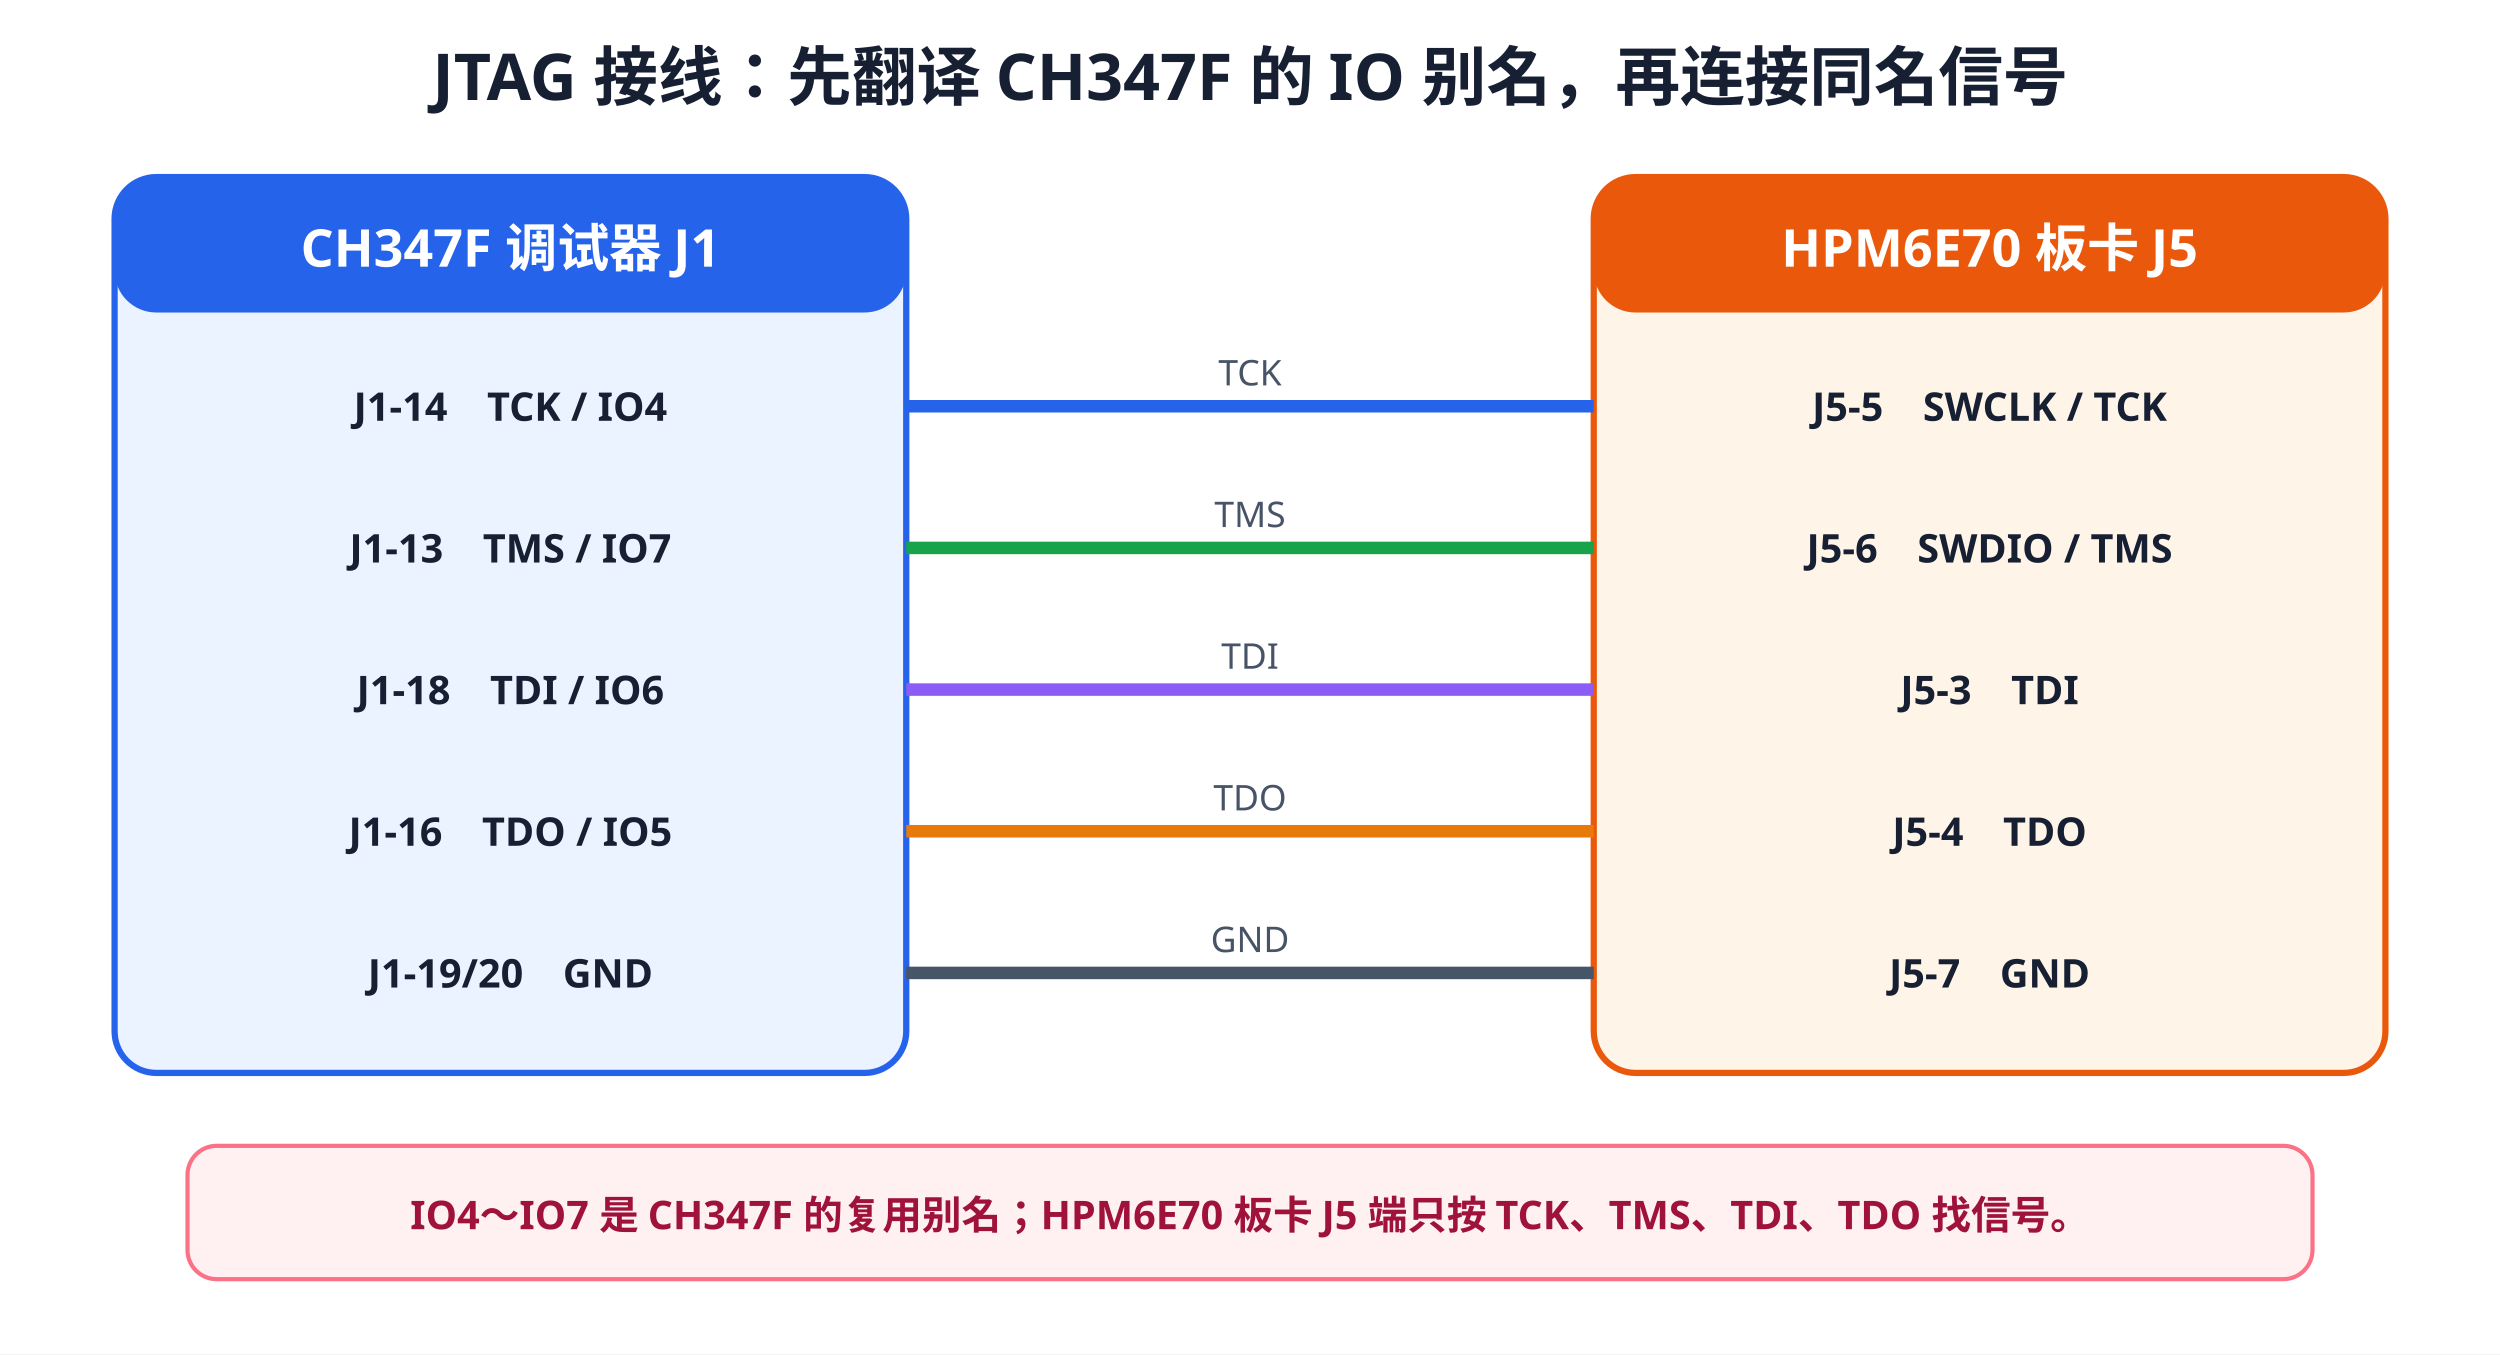
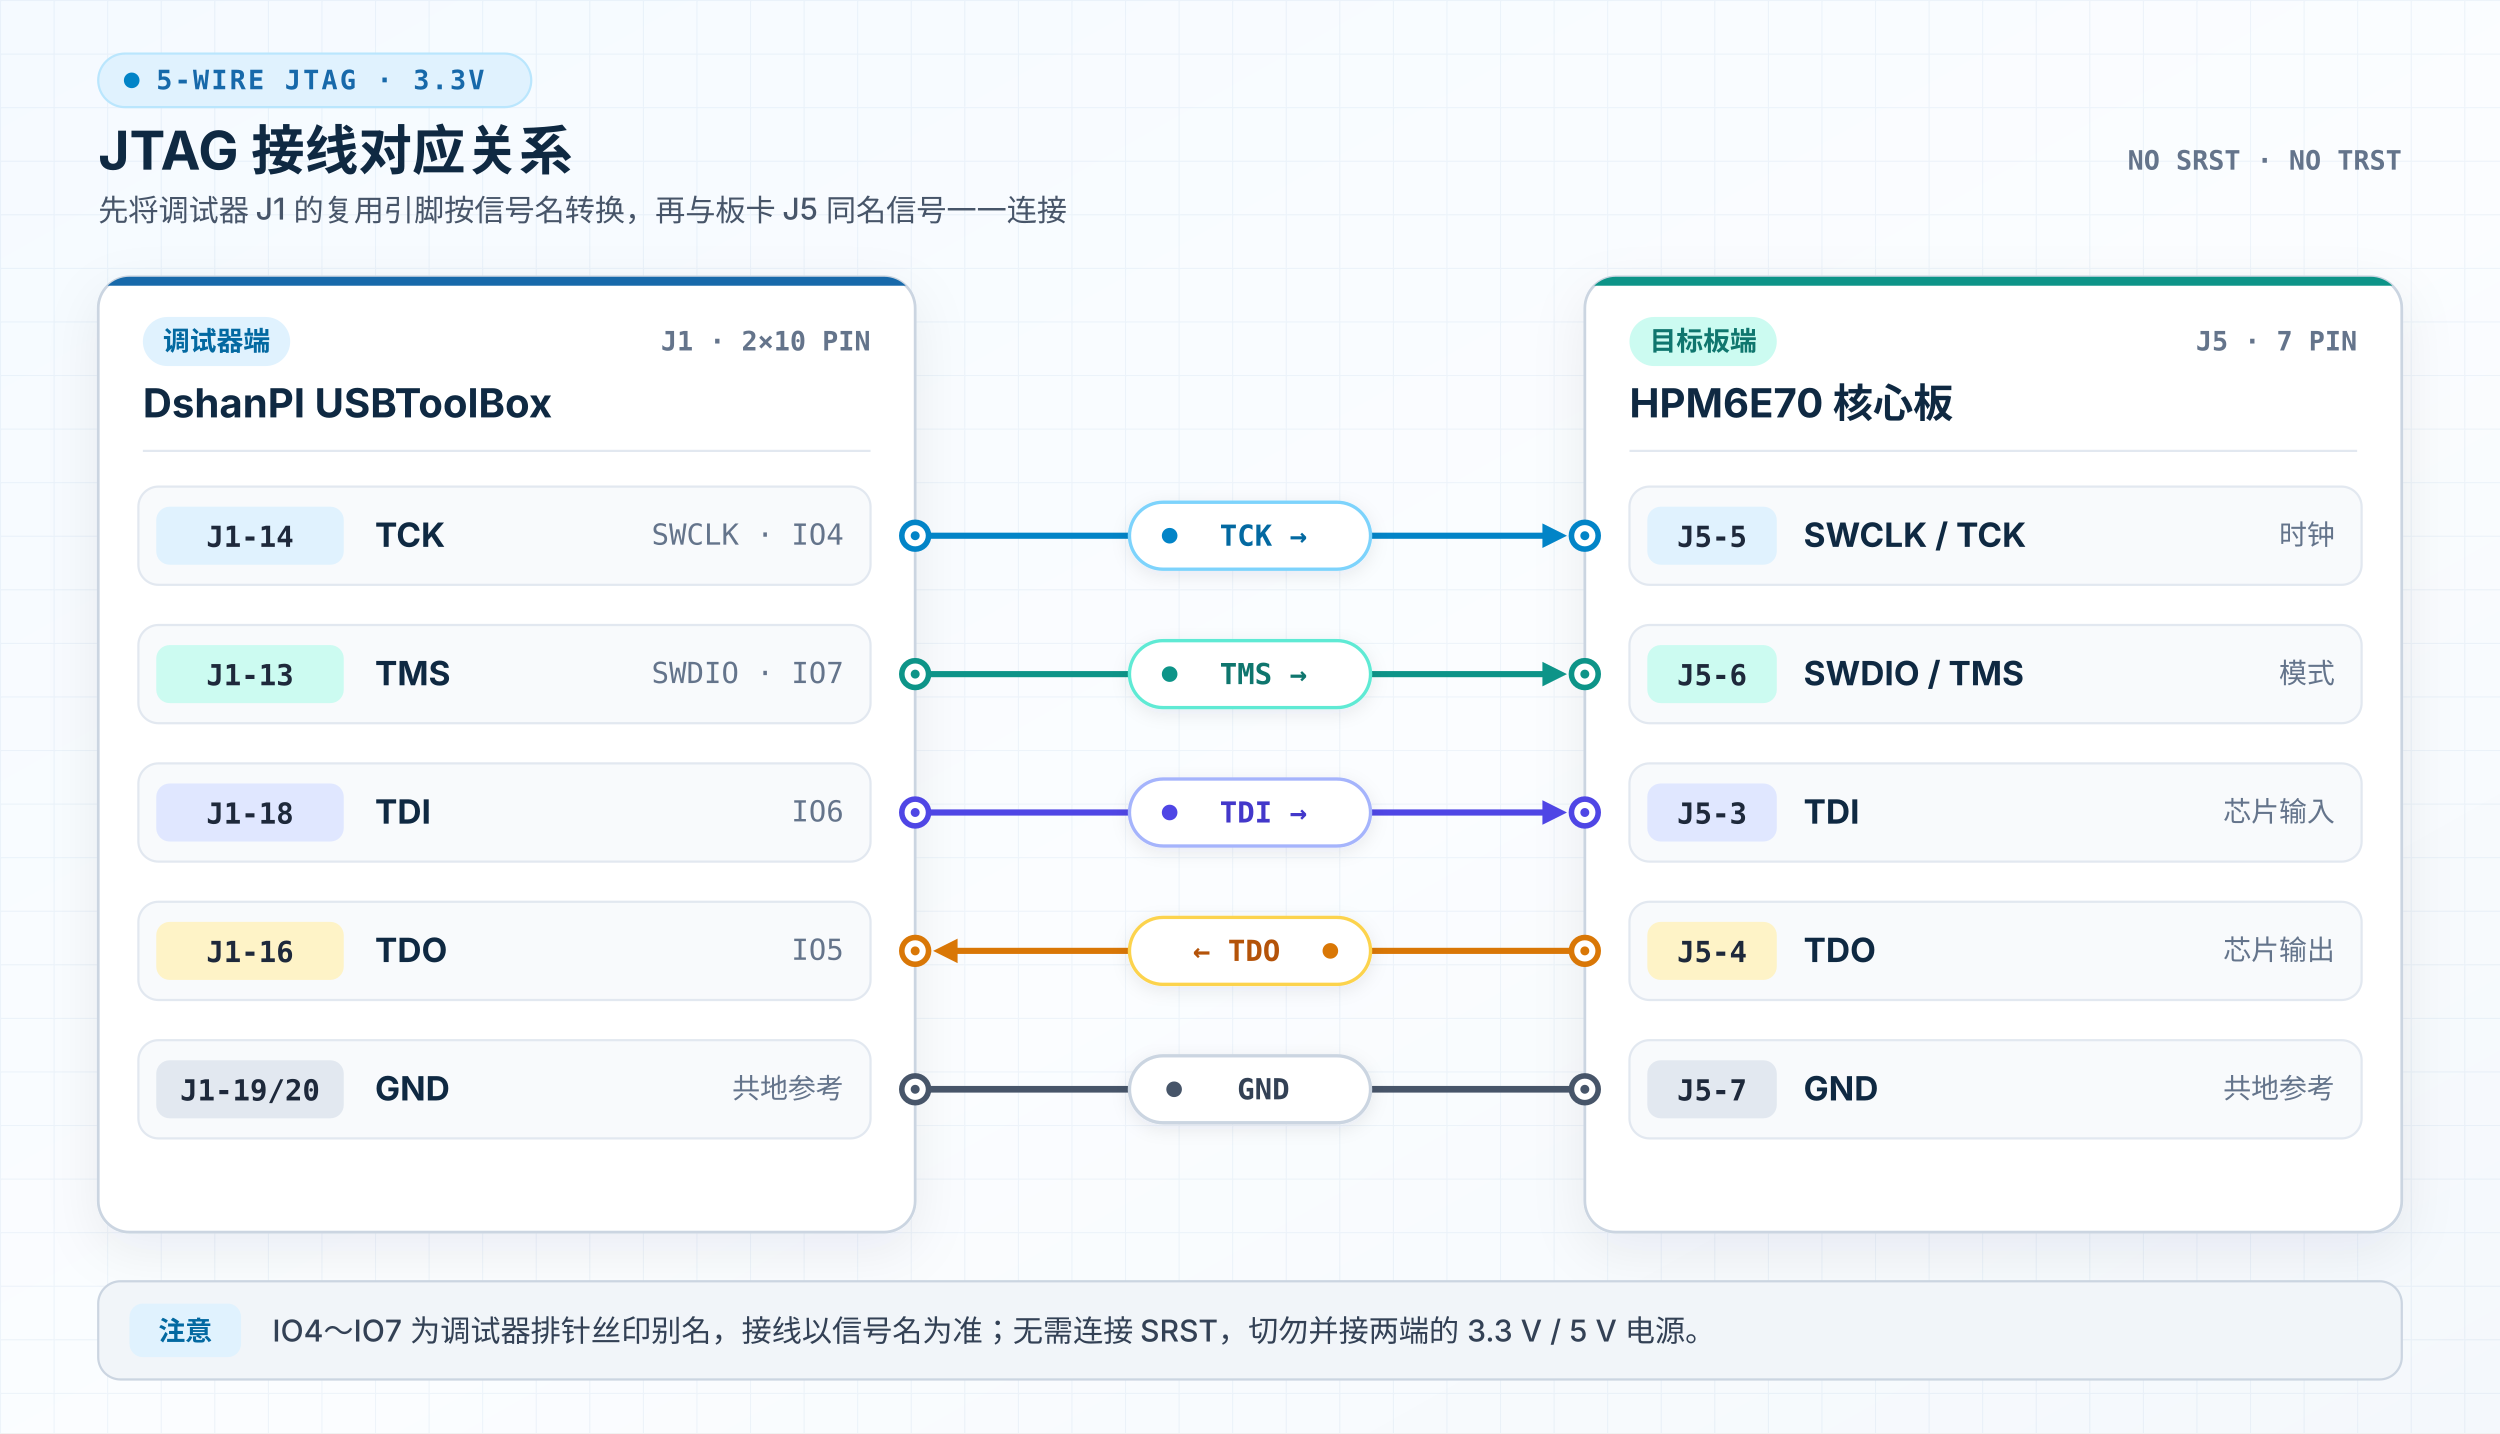
- <svg xmlns="http://www.w3.org/2000/svg" width="1200" height="650" viewBox="0 0 1200 650">
+ <svg xmlns="http://www.w3.org/2000/svg" width="1120" height="642" viewBox="0 0 1120 642" role="img" aria-labelledby="title desc">
  <defs>
+     <linearGradient id="bg-grad" x1="0" y1="0" x2="1" y2="1">
+       <stop offset="0%" stop-color="#f5faff" />
+       <stop offset="55%" stop-color="#fbfdff" />
+       <stop offset="100%" stop-color="#f4f8fc" />
+     </linearGradient>
+     <pattern id="bp-grid" width="24" height="24" patternUnits="userSpaceOnUse">
+       <path d="M 24 0 L 0 0 0 24" fill="none" stroke="#1769aa" stroke-opacity="0.055" stroke-width="1" />
+     </pattern>
+     <filter id="card-shadow" x="-6%" y="-6%" width="112%" height="116%">
+       <feDropShadow dx="0" dy="8" stdDeviation="12" flood-color="#0f2942" flood-opacity="0.07" />
+     </filter>
+     <filter id="pill-shadow" x="-15%" y="-25%" width="130%" height="160%">
+       <feDropShadow dx="0" dy="2" stdDeviation="4" flood-color="#0f2942" flood-opacity="0.08" />
+     </filter>
+     <clipPath id="clip-left">
+       <rect x="44" y="124" width="366" height="428" rx="14" />
+     </clipPath>
+     <clipPath id="clip-right">
+       <rect x="710" y="124" width="366" height="428" rx="14" />
+     </clipPath>
    <style>
-       .title{font:700 31px "Microsoft YaHei",sans-serif;fill:#172033}.head{font:700 25px "Microsoft YaHei",sans-serif;fill:#fff}.row{font:700 19px "Microsoft YaHei",sans-serif;fill:#172033}.mid{font:17px "Microsoft YaHei",sans-serif;fill:#475467}.note{font:700 19px "Microsoft YaHei",sans-serif;fill:#9f1239}.boxL{fill:#eaf3ff;stroke:#2563eb;stroke-width:3}.boxR{fill:#fff4e8;stroke:#ea580c;stroke-width:3}.line1{stroke:#2563eb}.line2{stroke:#16a34a}.line3{stroke:#8b5cf6}.line4{stroke:#e8790b}.line5{stroke:#475569}.wire{stroke-width:6;fill:none}
+       .eyebrow { font: 700 12px "JetBrains Mono", Consolas, "Microsoft YaHei", monospace; fill: #1769aa; letter-spacing: 1px; }
+       .title { font: 700 24px Inter, "Noto Sans SC", "Microsoft YaHei", sans-serif; fill: #0f2942; }
+       .subtitle { font: 500 13.5px Inter, "Noto Sans SC", "Microsoft YaHei", sans-serif; fill: #475569; }
+       .badge-l { font: 700 12px Inter, "Noto Sans SC", "Microsoft YaHei", sans-serif; fill: #0369a1; }
+       .badge-r { font: 700 12px Inter, "Noto Sans SC", "Microsoft YaHei", sans-serif; fill: #0f766e; }
+       .micro { font: 600 12px "JetBrains Mono", Consolas, monospace; fill: #64748b; }
+       .card-title { font: 700 18px Inter, "Noto Sans SC", "Microsoft YaHei", sans-serif; fill: #0f2942; }
+       .pin { font: 700 13px "JetBrains Mono", Consolas, monospace; fill: #1e293b; }
+       .sig { font: 700 15px "JetBrains Mono", Inter, "Microsoft YaHei", monospace; fill: #0f2942; }
+       .alias { font: 500 13px "JetBrains Mono", "Microsoft YaHei", monospace; fill: #64748b; }
+       .role { font: 500 12.5px Inter, "Noto Sans SC", "Microsoft YaHei", sans-serif; fill: #64748b; }
+       .wire-lbl { font: 700 13px "JetBrains Mono", Consolas, monospace; }
+       .note-tag { font: 700 12px Inter, "Noto Sans SC", "Microsoft YaHei", sans-serif; fill: #0369a1; }
+       .note-txt { font: 500 13.5px Inter, "Noto Sans SC", "Microsoft YaHei", sans-serif; fill: #334155; }
    </style>
  </defs>
-   <rect width="1200" height="650" fill="#ffffff" />
-   <text x="600" y="48" text-anchor="middle" class="title">JTAG 接线：先翻译 CH347F 的 IO 别名，再连接同名信号</text>
-   <rect x="55" y="85" width="380" height="430" rx="20" class="boxL" />
-   <rect x="55" y="85" width="380" height="65" rx="20" fill="#2563eb" />
-   <rect x="765" y="85" width="380" height="430" rx="20" class="boxR" />
-   <rect x="765" y="85" width="380" height="65" rx="20" fill="#ea580c" />
-   <text x="245" y="128" text-anchor="middle" class="head">CH347F 调试器 J1</text>
-   <text x="955" y="128" text-anchor="middle" class="head">HPM6E70 板卡 J5</text>
-   <text x="245" y="202" text-anchor="middle" class="row">J1-14　TCK / IO4</text>
-   <text x="245" y="270" text-anchor="middle" class="row">J1-13　TMS / IO7</text>
-   <text x="245" y="338" text-anchor="middle" class="row">J1-18　TDI / IO6</text>
-   <text x="245" y="406" text-anchor="middle" class="row">J1-16　TDO / IO5</text>
-   <text x="245" y="474" text-anchor="middle" class="row">J1-19/20　GND</text>
-   <text x="955" y="202" text-anchor="middle" class="row">J5-5　SWCLK / TCK</text>
-   <text x="955" y="270" text-anchor="middle" class="row">J5-6　SWDIO / TMS</text>
-   <text x="955" y="338" text-anchor="middle" class="row">J5-3　TDI</text>
-   <text x="955" y="406" text-anchor="middle" class="row">J5-4　TDO</text>
-   <text x="955" y="474" text-anchor="middle" class="row">J5-7　GND</text>
-   <line x1="435" y1="195" x2="765" y2="195" class="wire line1" />
-   <line x1="435" y1="263" x2="765" y2="263" class="wire line2" />
-   <line x1="435" y1="331" x2="765" y2="331" class="wire line3" />
-   <line x1="435" y1="399" x2="765" y2="399" class="wire line4" />
-   <line x1="435" y1="467" x2="765" y2="467" class="wire line5" />
-   <text x="600" y="185" text-anchor="middle" class="mid">TCK</text>
-   <text x="600" y="253" text-anchor="middle" class="mid">TMS</text>
-   <text x="600" y="321" text-anchor="middle" class="mid">TDI</text>
-   <text x="600" y="389" text-anchor="middle" class="mid">TDO</text>
-   <text x="600" y="457" text-anchor="middle" class="mid">GND</text>
-   <rect x="90" y="550" width="1020" height="64" rx="14" fill="#fff1f2" stroke="#fb7185" stroke-width="2" />
-   <text x="600" y="590" text-anchor="middle" class="note">IO4～IO7 是 CH347F 的复用别名；HPM6E70 板卡 J5 端只按 TCK、TMS、TDI、TDO 找信号。</text>
+   <rect width="1120" height="642" fill="url(#bg-grad)" />
+   <rect width="1120" height="642" fill="url(#bp-grid)" />
+   <g>
+     <rect x="44" y="24" width="194" height="24" rx="12" fill="#e0f2fe" stroke="#bae6fd" stroke-width="1" />
+     <circle cx="59" cy="36" r="3.5" fill="#0284c7" />
+     <text x="70" y="40" class="eyebrow">5-WIRE JTAG · 3.3V</text>
+     <text x="44" y="76" class="title">JTAG 接线对应关系</text>
+     <text x="44" y="99" class="subtitle">先将调试器 J1 的复用引脚按信号名转换，再与板卡 J5 同名信号一一连接</text>
+     <text x="1076" y="76" text-anchor="end" class="micro">NO SRST · NO TRST</text>
+   </g>
+   <g filter="url(#card-shadow)">
+     <rect x="44" y="124" width="366" height="428" rx="14" fill="#ffffff" stroke="#cbd5e1" stroke-width="1.25" />
+   </g>
+   <g clip-path="url(#clip-left)">
+     <rect x="44" y="124" width="366" height="4" fill="#1769aa" />
+   </g>
+   <rect x="64" y="142" width="66" height="22" rx="11" fill="#e0f2fe" />
+   <text x="97" y="157" text-anchor="middle" class="badge-l">调试器端</text>
+   <text x="390" y="157" text-anchor="end" class="micro">J1 · 2×10 PIN</text>
+   <text x="64" y="187" class="card-title">DshanPI USBToolBox</text>
+   <line x1="64" y1="202" x2="390" y2="202" stroke="#e2e8f0" stroke-width="1" />
+   <g>
+     <rect x="62" y="218" width="328" height="44" rx="9" fill="#f8fafc" stroke="#e2e8f0" stroke-width="1" />
+     <rect x="70" y="227" width="84" height="26" rx="6" fill="#e0f2fe" />
+     <text x="112" y="245" text-anchor="middle" class="pin">J1-14</text>
+     <text x="168" y="245" class="sig">TCK</text>
+     <text x="378" y="244" text-anchor="end" class="alias">SWCLK · IO4</text>
+     <rect x="62" y="280" width="328" height="44" rx="9" fill="#f8fafc" stroke="#e2e8f0" stroke-width="1" />
+     <rect x="70" y="289" width="84" height="26" rx="6" fill="#ccfbf1" />
+     <text x="112" y="307" text-anchor="middle" class="pin">J1-13</text>
+     <text x="168" y="307" class="sig">TMS</text>
+     <text x="378" y="306" text-anchor="end" class="alias">SWDIO · IO7</text>
+     <rect x="62" y="342" width="328" height="44" rx="9" fill="#f8fafc" stroke="#e2e8f0" stroke-width="1" />
+     <rect x="70" y="351" width="84" height="26" rx="6" fill="#e0e7ff" />
+     <text x="112" y="369" text-anchor="middle" class="pin">J1-18</text>
+     <text x="168" y="369" class="sig">TDI</text>
+     <text x="378" y="368" text-anchor="end" class="alias">IO6</text>
+     <rect x="62" y="404" width="328" height="44" rx="9" fill="#f8fafc" stroke="#e2e8f0" stroke-width="1" />
+     <rect x="70" y="413" width="84" height="26" rx="6" fill="#fef3c7" />
+     <text x="112" y="431" text-anchor="middle" class="pin">J1-16</text>
+     <text x="168" y="431" class="sig">TDO</text>
+     <text x="378" y="430" text-anchor="end" class="alias">IO5</text>
+     <rect x="62" y="466" width="328" height="44" rx="9" fill="#f8fafc" stroke="#e2e8f0" stroke-width="1" />
+     <rect x="70" y="475" width="84" height="26" rx="6" fill="#e2e8f0" />
+     <text x="112" y="493" text-anchor="middle" class="pin">J1-19/20</text>
+     <text x="168" y="493" class="sig">GND</text>
+     <text x="378" y="492" text-anchor="end" class="role">共地参考</text>
+   </g>
+   <g filter="url(#card-shadow)">
+     <rect x="710" y="124" width="366" height="428" rx="14" fill="#ffffff" stroke="#cbd5e1" stroke-width="1.25" />
+   </g>
+   <g clip-path="url(#clip-right)">
+     <rect x="710" y="124" width="366" height="4" fill="#0d9488" />
+   </g>
+   <rect x="730" y="142" width="66" height="22" rx="11" fill="#ccfbf1" />
+   <text x="763" y="157" text-anchor="middle" class="badge-r">目标板端</text>
+   <text x="1056" y="157" text-anchor="end" class="micro">J5 · 7 PIN</text>
+   <text x="730" y="187" class="card-title">HPM6E70 核心板</text>
+   <line x1="730" y1="202" x2="1056" y2="202" stroke="#e2e8f0" stroke-width="1" />
+   <g>
+     <rect x="730" y="218" width="328" height="44" rx="9" fill="#f8fafc" stroke="#e2e8f0" stroke-width="1" />
+     <rect x="738" y="227" width="58" height="26" rx="6" fill="#e0f2fe" />
+     <text x="767" y="245" text-anchor="middle" class="pin">J5-5</text>
+     <text x="808" y="245" class="sig">SWCLK / TCK</text>
+     <text x="1046" y="244" text-anchor="end" class="role">时钟</text>
+     <rect x="730" y="280" width="328" height="44" rx="9" fill="#f8fafc" stroke="#e2e8f0" stroke-width="1" />
+     <rect x="738" y="289" width="58" height="26" rx="6" fill="#ccfbf1" />
+     <text x="767" y="307" text-anchor="middle" class="pin">J5-6</text>
+     <text x="808" y="307" class="sig">SWDIO / TMS</text>
+     <text x="1046" y="306" text-anchor="end" class="role">模式</text>
+     <rect x="730" y="342" width="328" height="44" rx="9" fill="#f8fafc" stroke="#e2e8f0" stroke-width="1" />
+     <rect x="738" y="351" width="58" height="26" rx="6" fill="#e0e7ff" />
+     <text x="767" y="369" text-anchor="middle" class="pin">J5-3</text>
+     <text x="808" y="369" class="sig">TDI</text>
+     <text x="1046" y="368" text-anchor="end" class="role">芯片输入</text>
+     <rect x="730" y="404" width="328" height="44" rx="9" fill="#f8fafc" stroke="#e2e8f0" stroke-width="1" />
+     <rect x="738" y="413" width="58" height="26" rx="6" fill="#fef3c7" />
+     <text x="767" y="431" text-anchor="middle" class="pin">J5-4</text>
+     <text x="808" y="431" class="sig">TDO</text>
+     <text x="1046" y="430" text-anchor="end" class="role">芯片输出</text>
+     <rect x="730" y="466" width="328" height="44" rx="9" fill="#f8fafc" stroke="#e2e8f0" stroke-width="1" />
+     <rect x="738" y="475" width="58" height="26" rx="6" fill="#e2e8f0" />
+     <text x="767" y="493" text-anchor="middle" class="pin">J5-7</text>
+     <text x="808" y="493" class="sig">GND</text>
+     <text x="1046" y="492" text-anchor="end" class="role">共地参考</text>
+   </g>
+   <g>
+     <line x1="416" y1="240" x2="695" y2="240" stroke="#0284c7" stroke-width="2.75" stroke-linecap="round" />
+     <polygon points="702,240 691,234.5 691,245.5" fill="#0284c7" />
+     <circle cx="410" cy="240" r="6" fill="#ffffff" stroke="#0284c7" stroke-width="2.5" />
+     <circle cx="410" cy="240" r="2" fill="#0284c7" />
+     <circle cx="710" cy="240" r="6" fill="#ffffff" stroke="#0284c7" stroke-width="2.5" />
+     <circle cx="710" cy="240" r="2" fill="#0284c7" />
+     <g filter="url(#pill-shadow)">
+       <rect x="506" y="225" width="108" height="30" rx="15" fill="#ffffff" stroke="#7dd3fc" stroke-width="1.5" />
+     </g>
+     <circle cx="524" cy="240" r="3.5" fill="#0284c7" />
+     <text x="566" y="244.5" text-anchor="middle" class="wire-lbl" fill="#0369a1">TCK →</text>
+   </g>
+   <g>
+     <line x1="416" y1="302" x2="695" y2="302" stroke="#0d9488" stroke-width="2.75" stroke-linecap="round" />
+     <polygon points="702,302 691,296.5 691,307.5" fill="#0d9488" />
+     <circle cx="410" cy="302" r="6" fill="#ffffff" stroke="#0d9488" stroke-width="2.5" />
+     <circle cx="410" cy="302" r="2" fill="#0d9488" />
+     <circle cx="710" cy="302" r="6" fill="#ffffff" stroke="#0d9488" stroke-width="2.5" />
+     <circle cx="710" cy="302" r="2" fill="#0d9488" />
+     <g filter="url(#pill-shadow)">
+       <rect x="506" y="287" width="108" height="30" rx="15" fill="#ffffff" stroke="#5eead4" stroke-width="1.5" />
+     </g>
+     <circle cx="524" cy="302" r="3.5" fill="#0d9488" />
+     <text x="566" y="306.5" text-anchor="middle" class="wire-lbl" fill="#0f766e">TMS →</text>
+   </g>
+   <g>
+     <line x1="416" y1="364" x2="695" y2="364" stroke="#4f46e5" stroke-width="2.75" stroke-linecap="round" />
+     <polygon points="702,364 691,358.5 691,369.5" fill="#4f46e5" />
+     <circle cx="410" cy="364" r="6" fill="#ffffff" stroke="#4f46e5" stroke-width="2.5" />
+     <circle cx="410" cy="364" r="2" fill="#4f46e5" />
+     <circle cx="710" cy="364" r="6" fill="#ffffff" stroke="#4f46e5" stroke-width="2.5" />
+     <circle cx="710" cy="364" r="2" fill="#4f46e5" />
+     <g filter="url(#pill-shadow)">
+       <rect x="506" y="349" width="108" height="30" rx="15" fill="#ffffff" stroke="#a5b4fc" stroke-width="1.5" />
+     </g>
+     <circle cx="524" cy="364" r="3.5" fill="#4f46e5" />
+     <text x="566" y="368.5" text-anchor="middle" class="wire-lbl" fill="#4338ca">TDI →</text>
+   </g>
+   <g>
+     <line x1="425" y1="426" x2="704" y2="426" stroke="#d97706" stroke-width="2.75" stroke-linecap="round" />
+     <polygon points="418,426 429,420.5 429,431.5" fill="#d97706" />
+     <circle cx="410" cy="426" r="6" fill="#ffffff" stroke="#d97706" stroke-width="2.5" />
+     <circle cx="410" cy="426" r="2" fill="#d97706" />
+     <circle cx="710" cy="426" r="6" fill="#ffffff" stroke="#d97706" stroke-width="2.5" />
+     <circle cx="710" cy="426" r="2" fill="#d97706" />
+     <g filter="url(#pill-shadow)">
+       <rect x="506" y="411" width="108" height="30" rx="15" fill="#ffffff" stroke="#fcd34d" stroke-width="1.5" />
+     </g>
+     <text x="554" y="430.5" text-anchor="middle" class="wire-lbl" fill="#b45309">← TDO</text>
+     <circle cx="596" cy="426" r="3.5" fill="#d97706" />
+   </g>
+   <g>
+     <line x1="416" y1="488" x2="704" y2="488" stroke="#475569" stroke-width="3" stroke-linecap="round" />
+     <circle cx="410" cy="488" r="6" fill="#ffffff" stroke="#475569" stroke-width="2.5" />
+     <circle cx="410" cy="488" r="2" fill="#475569" />
+     <circle cx="710" cy="488" r="6" fill="#ffffff" stroke="#475569" stroke-width="2.5" />
+     <circle cx="710" cy="488" r="2" fill="#475569" />
+     <g filter="url(#pill-shadow)">
+       <rect x="506" y="473" width="108" height="30" rx="15" fill="#ffffff" stroke="#cbd5e1" stroke-width="1.5" />
+     </g>
+     <circle cx="526" cy="488" r="3.5" fill="#475569" />
+     <text x="566" y="492.5" text-anchor="middle" class="wire-lbl" fill="#334155">GND</text>
+   </g>
+   <g>
+     <rect x="44" y="574" width="1032" height="44" rx="10" fill="#f1f5f9" stroke="#cbd5e1" stroke-width="1" />
+     <rect x="58" y="584" width="50" height="24" rx="6" fill="#e0f2fe" />
+     <text x="83" y="600.5" text-anchor="middle" class="note-tag">注意</text>
+     <text x="122" y="601" class="note-txt">IO4～IO7 为调试器排针丝印别名，接线以信号名为准；无需连接 SRST，切勿并接两端的 3.3 V / 5 V 电源。</text>
+   </g>
</svg>
